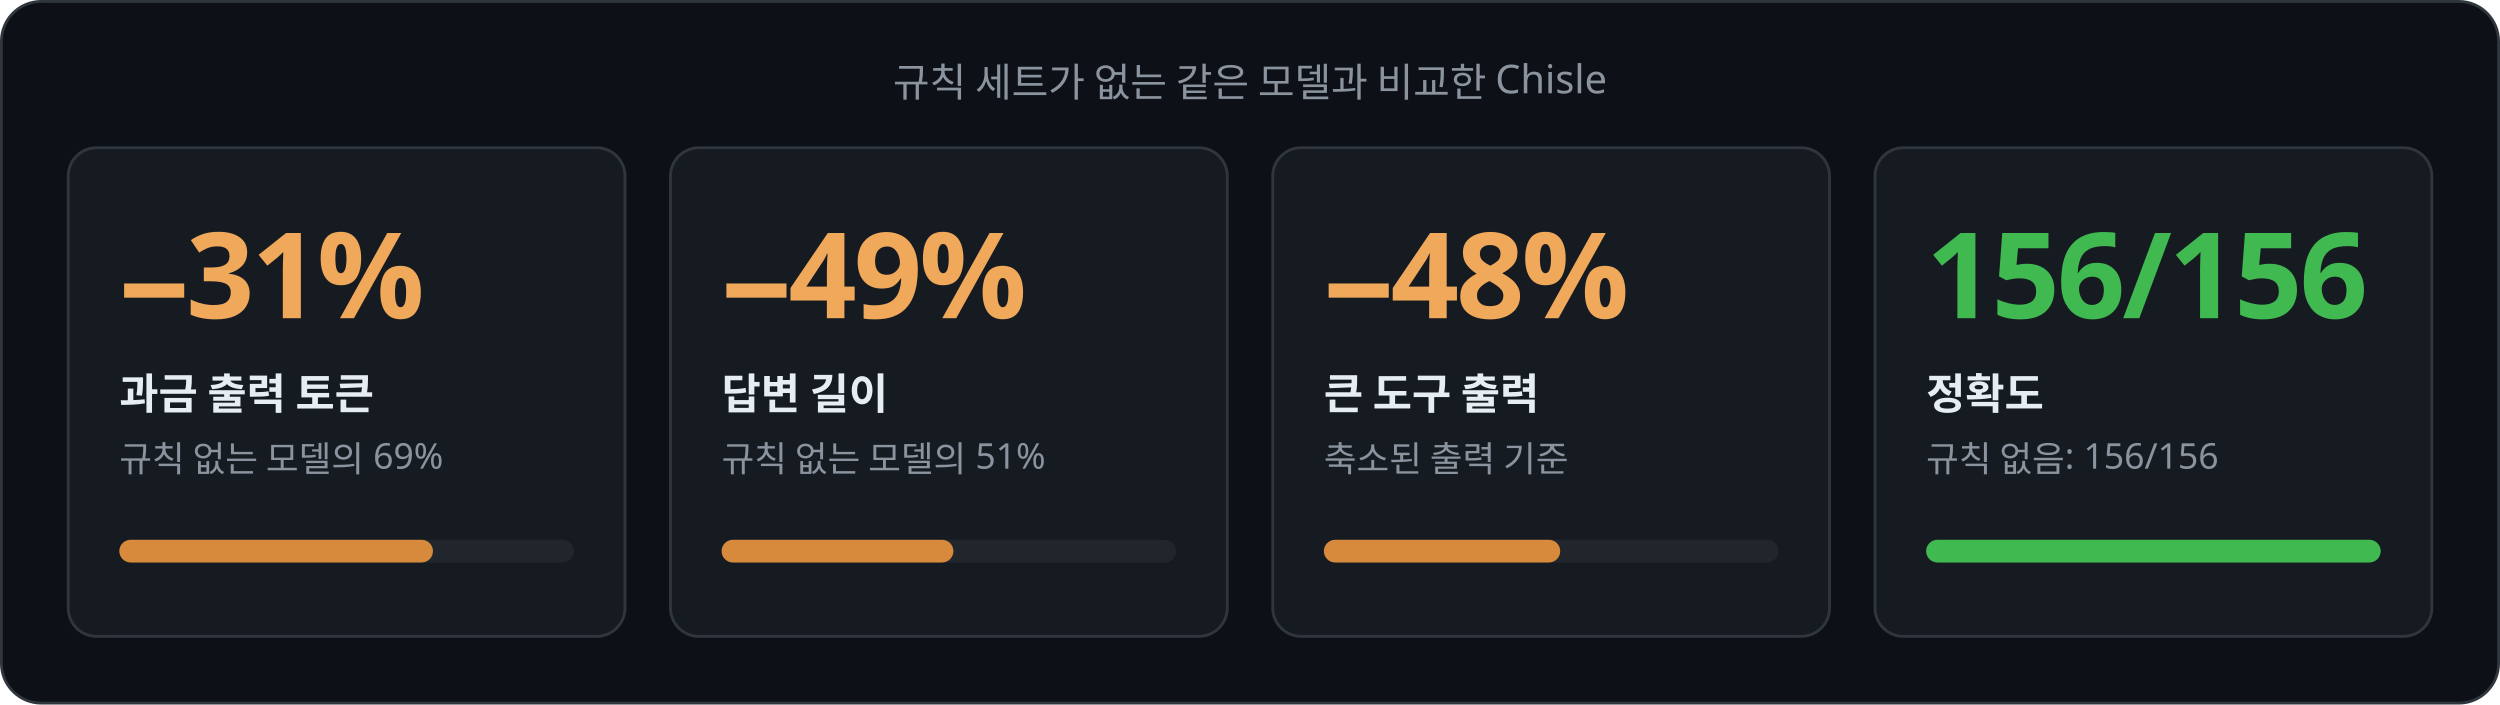
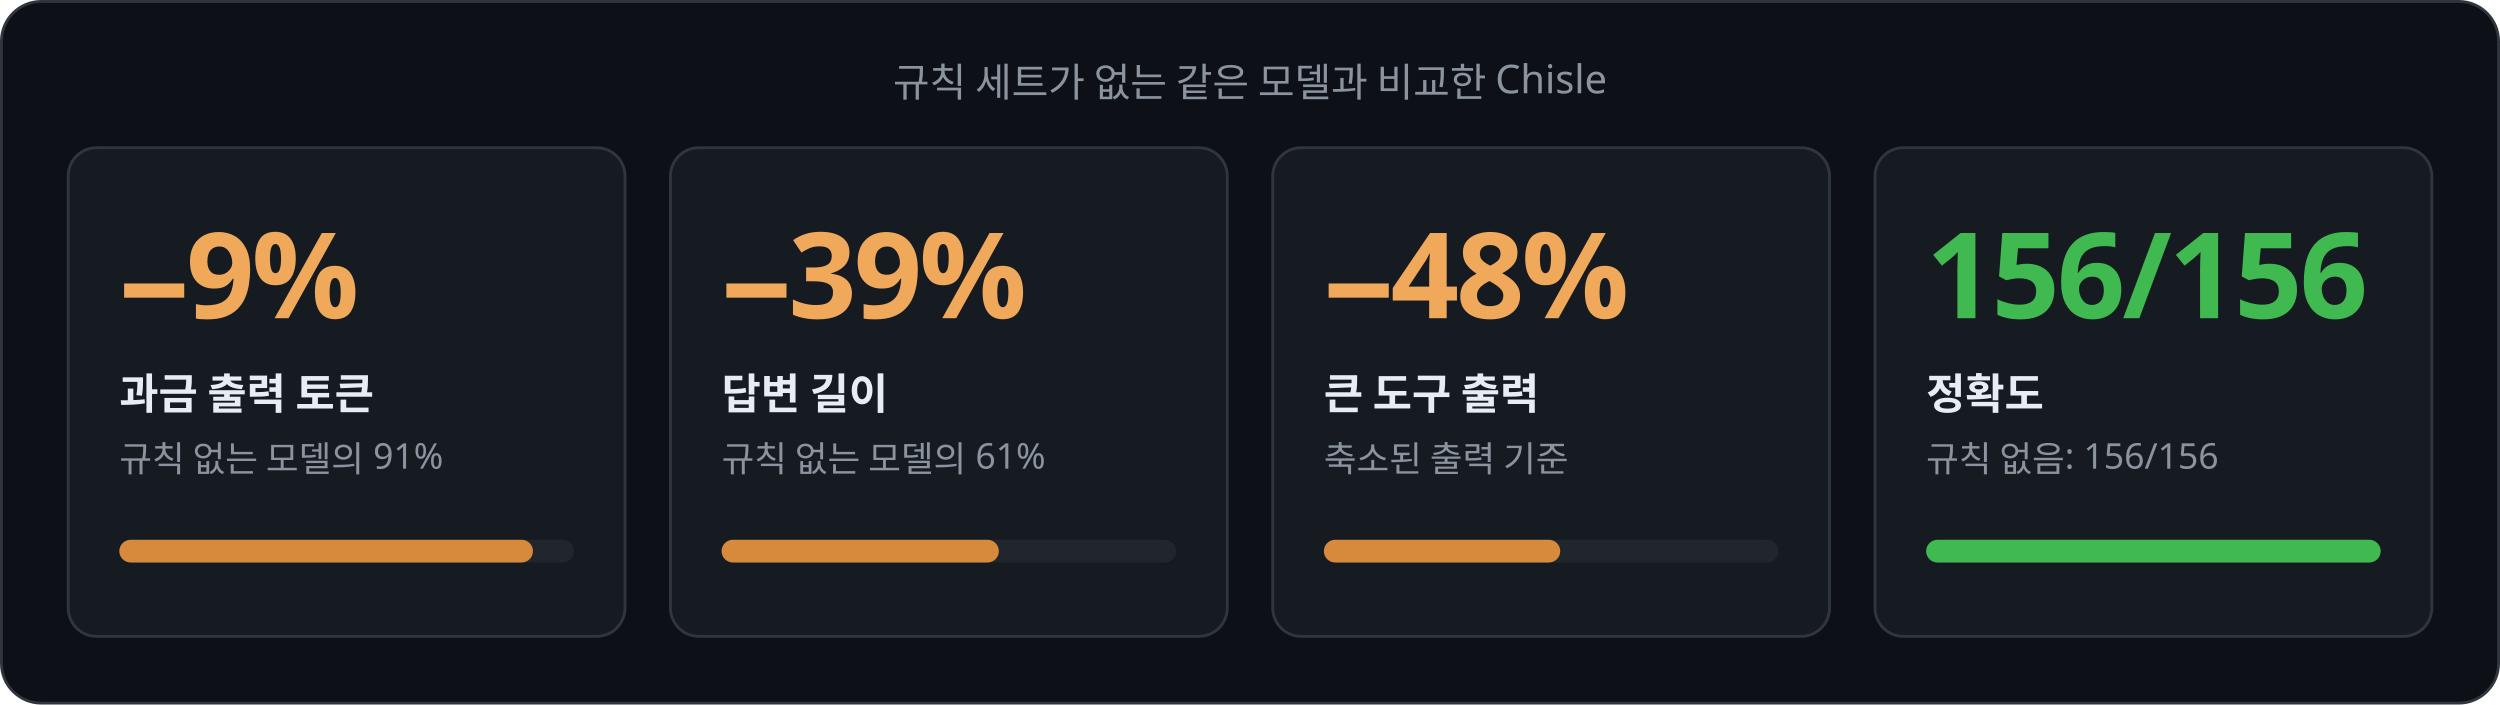
- <svg xmlns="http://www.w3.org/2000/svg" width="880" height="248" viewBox="0 0 880 248" font-family="-apple-system,BlinkMacSystemFont,'Segoe UI','Noto Sans',Helvetica,Arial,sans-serif" xml:space="preserve" role="img" aria-label="Chisle versus the same model with no ruleset: 31% fewer billed output tokens, answers 49% shorter, oversized tool output 48% smaller, accuracy 156 of 156, the same as the bare model.">
+ <svg xmlns="http://www.w3.org/2000/svg" width="880" height="248" viewBox="0 0 880 248" font-family="-apple-system,BlinkMacSystemFont,'Segoe UI','Noto Sans',Helvetica,Arial,sans-serif" xml:space="preserve" role="img" aria-label="Chisle versus the same model with no ruleset: 9% fewer billed output tokens, answers 39% shorter, oversized tool output 48% smaller, accuracy 156 of 156, the same as the bare model.">
  <rect x="0.5" y="0.5" width="879" height="247" rx="14" fill="#0d1117" stroke="#30363d" />
  <text x="440" y="34" font-size="14" fill="#8b949e" text-anchor="middle">규칙 세트가 없는 같은 모델과 비교한 Chisle</text>
  <g>
    <animate attributeName="opacity" values="0;0;1" keyTimes="0;0.000;1" dur="0.6s" fill="freeze" />
    <animateTransform attributeName="transform" type="translate" values="0 10;0 10;0 0" keyTimes="0;0.000;1" dur="0.6s" fill="freeze" calcMode="spline" keySplines="0 0 1 1;0.2 0.7 0.2 1" />
    <rect x="24" y="52" width="196" height="172" rx="10" fill="#161b22" stroke="#30363d" />
-     <text x="42" y="112" font-size="42" font-weight="800" letter-spacing="-1" fill="#f0a85a">−31%</text>
+     <text x="42" y="112" font-size="42" font-weight="800" letter-spacing="-1" fill="#f0a85a">−9%</text>
    <text x="42" y="144" font-size="15" font-weight="600" fill="#e6edf3">과금 출력 토큰</text>
-     <text x="42" y="166" font-size="12.5" fill="#8b949e">규칙 없는 모델의 69%</text>
+     <text x="42" y="166" font-size="12.5" fill="#8b949e">규칙 없는 모델의 91%</text>
    <rect x="42" y="190" width="160" height="8" rx="4" fill="#21262d" />
-     <rect x="42" y="190" width="110.4" height="8" rx="4" fill="#d78a3c">
-       <animate attributeName="width" values="160;160;110.4;110.4" keyTimes="0;0.2;0.5;1" dur="5s" repeatCount="indefinite" calcMode="spline" keySplines="0.4 0 0.2 1;0.4 0 0.2 1;0.4 0 0.2 1" />
+     <rect x="42" y="190" width="145.6" height="8" rx="4" fill="#d78a3c">
+       <animate attributeName="width" values="160;160;145.6;145.6" keyTimes="0;0.2;0.5;1" dur="5s" repeatCount="indefinite" calcMode="spline" keySplines="0.4 0 0.2 1;0.4 0 0.2 1;0.4 0 0.2 1" />
    </rect>
  </g>
  <g>
    <animate attributeName="opacity" values="0;0;1" keyTimes="0;0.200;1" dur="0.75s" fill="freeze" />
    <animateTransform attributeName="transform" type="translate" values="0 10;0 10;0 0" keyTimes="0;0.200;1" dur="0.75s" fill="freeze" calcMode="spline" keySplines="0 0 1 1;0.2 0.7 0.2 1" />
    <rect x="236" y="52" width="196" height="172" rx="10" fill="#161b22" stroke="#30363d" />
-     <text x="254" y="112" font-size="42" font-weight="800" letter-spacing="-1" fill="#f0a85a">−49%</text>
+     <text x="254" y="112" font-size="42" font-weight="800" letter-spacing="-1" fill="#f0a85a">−39%</text>
    <text x="254" y="144" font-size="15" font-weight="600" fill="#e6edf3">답변 길이</text>
-     <text x="254" y="166" font-size="12.5" fill="#8b949e">규칙 없는 모델의 51%</text>
+     <text x="254" y="166" font-size="12.5" fill="#8b949e">규칙 없는 모델의 61%</text>
    <rect x="254" y="190" width="160" height="8" rx="4" fill="#21262d" />
-     <rect x="254" y="190" width="81.6" height="8" rx="4" fill="#d78a3c">
-       <animate attributeName="width" values="160;160;81.6;81.6" keyTimes="0;0.2;0.5;1" dur="5s" repeatCount="indefinite" calcMode="spline" keySplines="0.4 0 0.2 1;0.4 0 0.2 1;0.4 0 0.2 1" />
+     <rect x="254" y="190" width="97.6" height="8" rx="4" fill="#d78a3c">
+       <animate attributeName="width" values="160;160;97.6;97.6" keyTimes="0;0.2;0.5;1" dur="5s" repeatCount="indefinite" calcMode="spline" keySplines="0.4 0 0.2 1;0.4 0 0.2 1;0.4 0 0.2 1" />
    </rect>
  </g>
  <g>
    <animate attributeName="opacity" values="0;0;1" keyTimes="0;0.333;1" dur="0.9s" fill="freeze" />
    <animateTransform attributeName="transform" type="translate" values="0 10;0 10;0 0" keyTimes="0;0.333;1" dur="0.9s" fill="freeze" calcMode="spline" keySplines="0 0 1 1;0.2 0.7 0.2 1" />
    <rect x="448" y="52" width="196" height="172" rx="10" fill="#161b22" stroke="#30363d" />
    <text x="466" y="112" font-size="42" font-weight="800" letter-spacing="-1" fill="#f0a85a">−48%</text>
    <text x="466" y="144" font-size="15" font-weight="600" fill="#e6edf3">큰 도구 출력</text>
    <text x="466" y="166" font-size="12.5" fill="#8b949e">축소된 출력 기준</text>
    <rect x="466" y="190" width="160" height="8" rx="4" fill="#21262d" />
    <rect x="466" y="190" width="83.2" height="8" rx="4" fill="#d78a3c">
      <animate attributeName="width" values="160;160;83.2;83.2" keyTimes="0;0.2;0.5;1" dur="5s" repeatCount="indefinite" calcMode="spline" keySplines="0.4 0 0.2 1;0.4 0 0.2 1;0.4 0 0.2 1" />
    </rect>
  </g>
  <g>
    <animate attributeName="opacity" values="0;0;1" keyTimes="0;0.429;1" dur="1.05s" fill="freeze" />
    <animateTransform attributeName="transform" type="translate" values="0 10;0 10;0 0" keyTimes="0;0.429;1" dur="1.05s" fill="freeze" calcMode="spline" keySplines="0 0 1 1;0.2 0.7 0.2 1" />
    <rect x="660" y="52" width="196" height="172" rx="10" fill="#161b22" stroke="#30363d" />
    <text x="678" y="112" font-size="42" font-weight="800" letter-spacing="-1" fill="#3fb950">156/156</text>
    <text x="678" y="144" font-size="15" font-weight="600" fill="#e6edf3">정확도</text>
    <text x="678" y="166" font-size="12.5" fill="#8b949e">규칙 없음: 156/156</text>
    <rect x="678" y="190" width="160" height="8" rx="4" fill="#21262d" />
    <rect x="678" y="190" width="160" height="8" rx="4" fill="#3fb950" />
  </g>
</svg>
